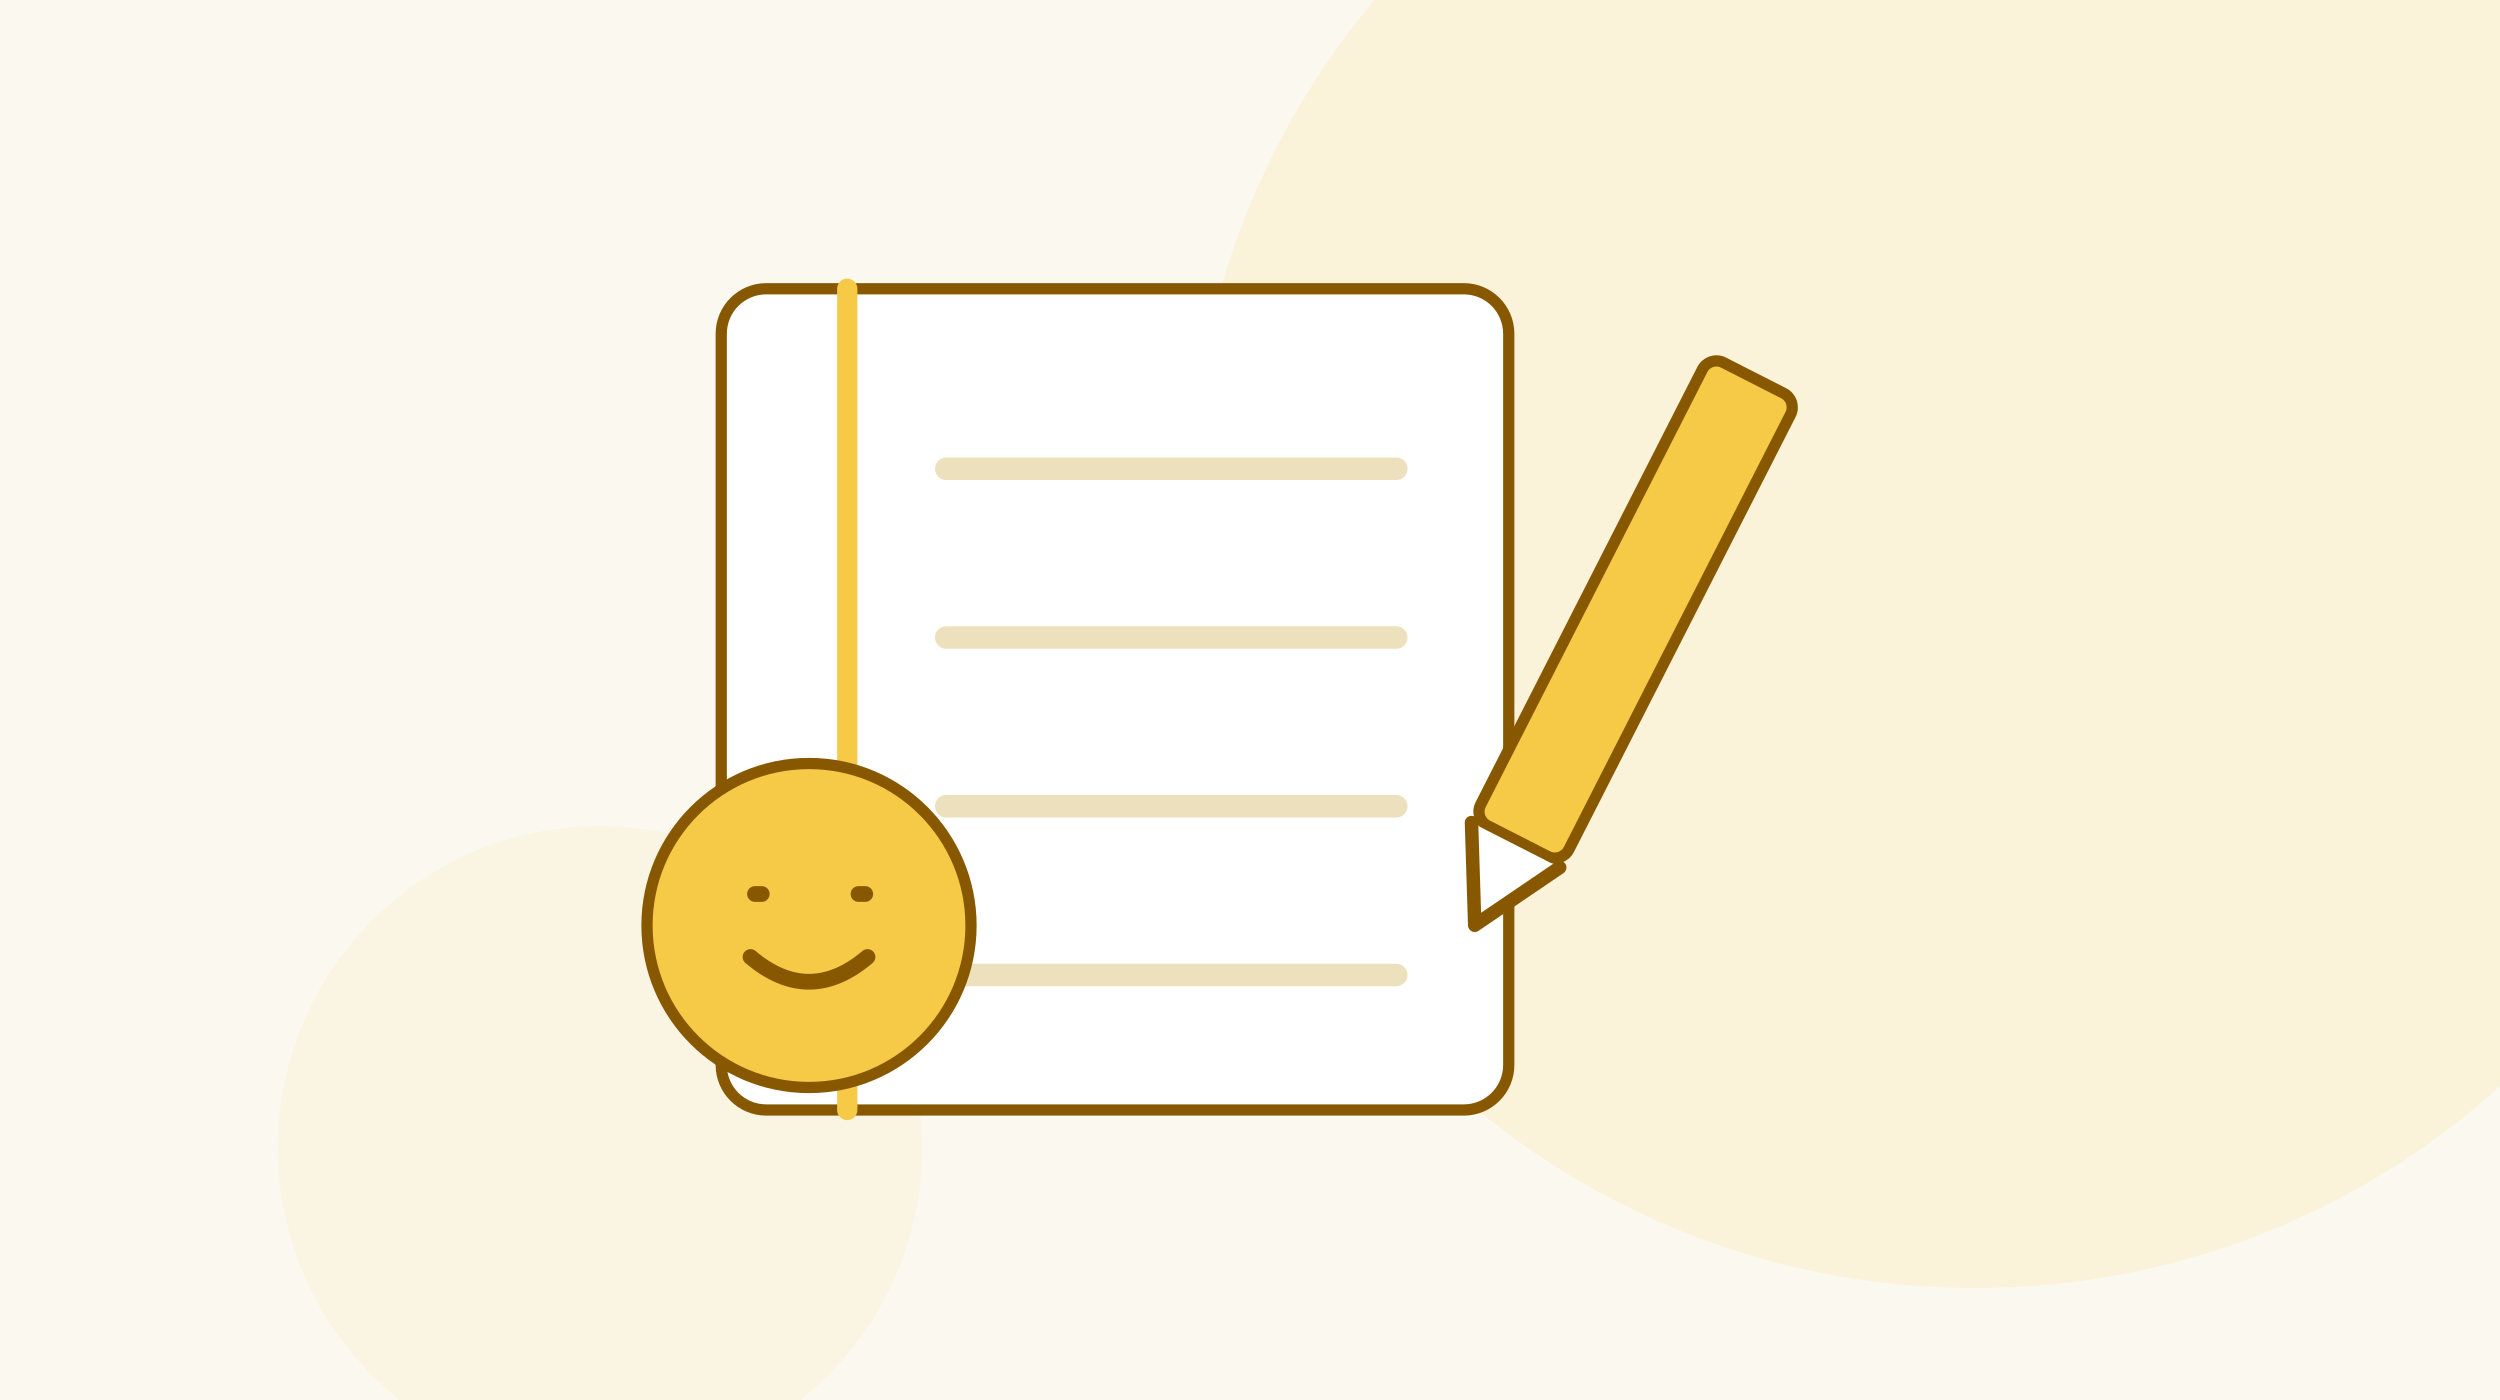
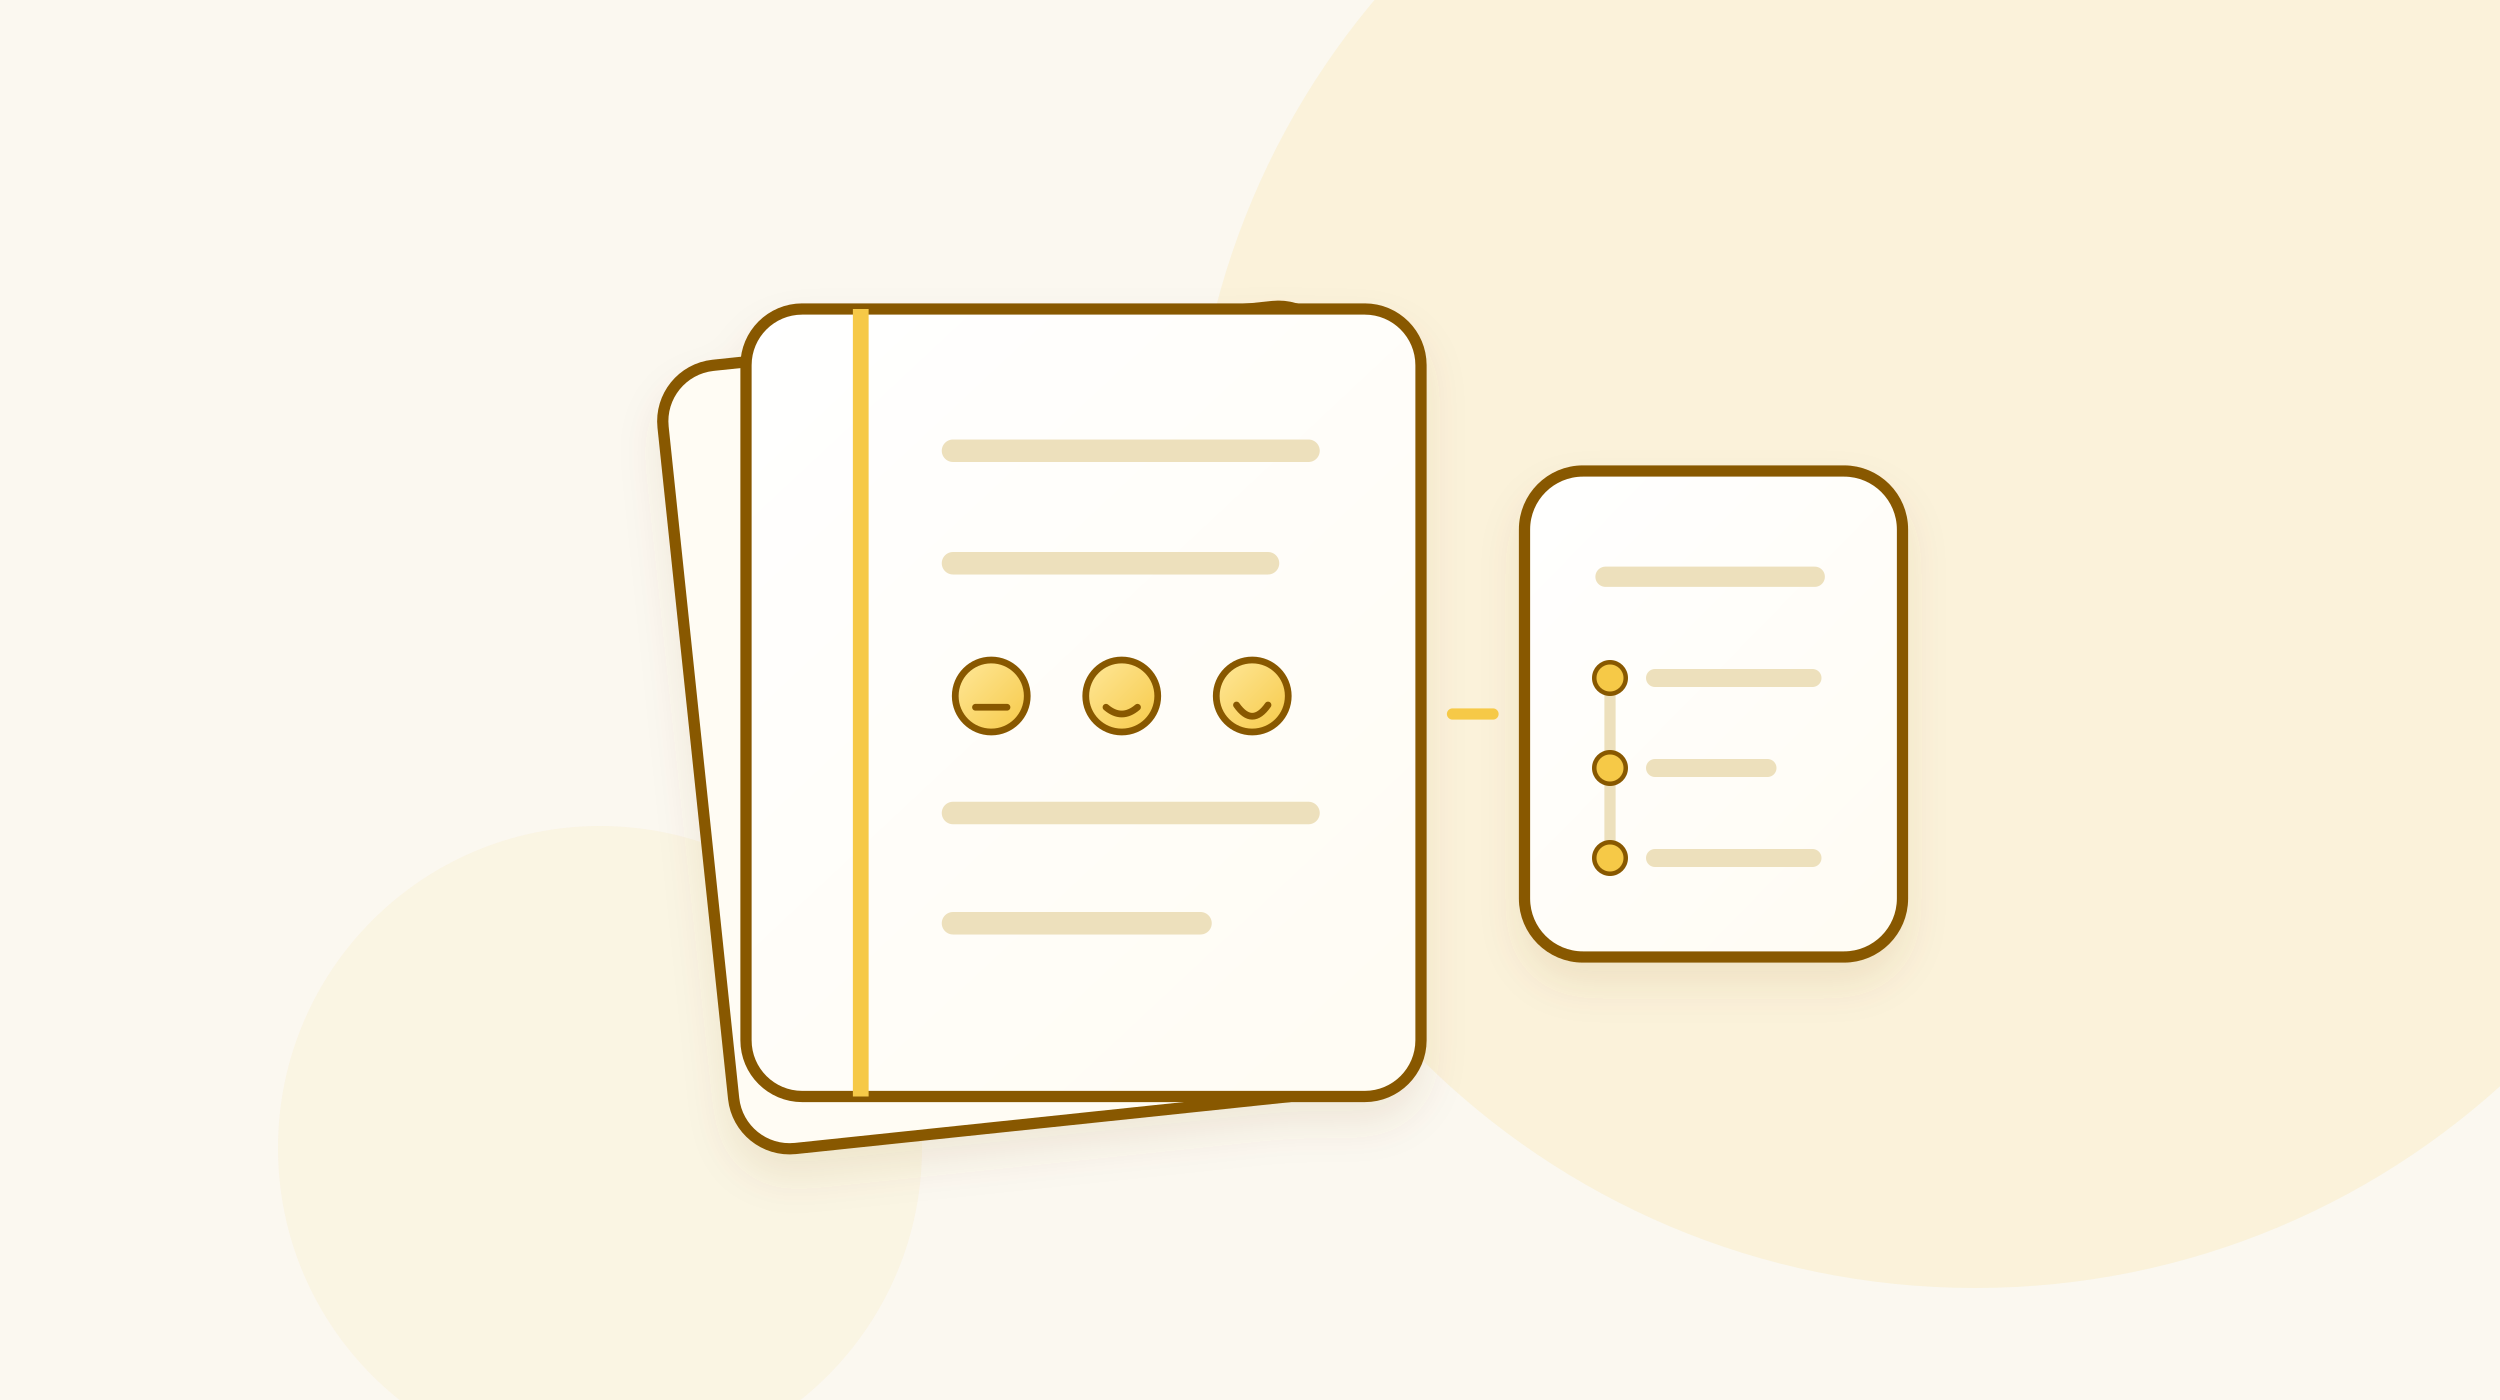
<svg xmlns="http://www.w3.org/2000/svg" viewBox="0 0 1000 560" width="1000" height="560" role="img">
+   <defs>
+     <linearGradient id="surface" x1="0" y1="0" x2=".8" y2="1">
+       <stop stop-color="#fff" />
+       <stop offset="1" stop-color="#fffcf4" />
+     </linearGradient>
+     <linearGradient id="accent" x1="0" y1="0" x2="1" y2="1">
+       <stop stop-color="#ffe89a" />
+       <stop offset="1" stop-color="#f6c947" />
+     </linearGradient>
+     <filter id="soft-shadow" x="-30%" y="-30%" width="160%" height="170%" color-interpolation-filters="sRGB">
+       <feDropShadow dx="0" dy="10" stdDeviation="9" flood-color="#885800" flood-opacity=".1" />
+     </filter>
+   </defs>
  <rect width="1000" height="560" fill="#fbf8f0" />
  <circle cx="790.0" cy="201.6" r="313.6" fill="#f6c947" opacity=".13" />
  <circle cx="240.0" cy="459.2" r="128.8" fill="#f6c947" opacity=".08" />
  <g transform="translate(500 282) scale(0.9)">
-     <rect x="-235" y="-185" width="350" height="365" rx="20" fill="white" stroke="#885800" stroke-width="5" />
-     <path d="M -179 -185 V 180" fill="none" stroke="#f6c947" stroke-width="9" stroke-linecap="round" stroke-linejoin="round" />
-     <path d="M -135 -105 H 65" fill="none" stroke="#ede0bc" stroke-width="10" stroke-linecap="round" stroke-linejoin="round" />
-     <path d="M -135 -30 H 65" fill="none" stroke="#ede0bc" stroke-width="10" stroke-linecap="round" stroke-linejoin="round" />
-     <path d="M -135 45 H 65" fill="none" stroke="#ede0bc" stroke-width="10" stroke-linecap="round" stroke-linejoin="round" />
-     <path d="M -135 120 H 65" fill="none" stroke="#ede0bc" stroke-width="10" stroke-linecap="round" stroke-linejoin="round" />
-     <g transform="translate(168,-38) rotate(27)">
-       <rect x="-21" y="-121" width="44" height="231" rx="7" fill="#f6c947" stroke="#885800" stroke-width="5" />
-       <path d="M -21 112 l 22 40 22 -40" fill="white" stroke="#885800" stroke-width="6" stroke-linecap="round" stroke-linejoin="round" />
+     <g filter="url(#soft-shadow)">
+       <rect x="-246" y="-165" width="300" height="350" rx="25" fill="#fffcf4" stroke="#885800" stroke-width="5" transform="rotate(-6 -96 10)" />
+       <rect x="-224" y="-176" width="300" height="350" rx="25" fill="url(#surface)" stroke="#885800" stroke-width="5" />
+       <rect x="122" y="-104" width="168" height="216" rx="26" fill="url(#surface)" stroke="#885800" stroke-width="5" />
    </g>
-     <circle cx="-196" cy="98" r="72" fill="#f6c947" stroke="#885800" stroke-width="5" />
-     <path d="M -220 84 h 3 M -174 84 h 3 M -222 112 q 26 22 52 0" fill="none" stroke="#885800" stroke-width="7" stroke-linecap="round" stroke-linejoin="round" />
+     <path d="M-173-176 V174" fill="none" stroke="#f6c947" stroke-width="7" />
+     <path d="M-132-113 H26 M-132-63 H8 M-132 48 H26 M-132 97 H-22" fill="none" stroke="#ede0bc" stroke-width="10" stroke-linecap="round" />
+     <g fill="url(#accent)" stroke="#885800" stroke-width="3">
+       <circle cx="-115" cy="-4" r="16" />
+       <circle cx="-57" cy="-4" r="16" />
+       <circle cx="1" cy="-4" r="16" />
+     </g>
+     <g fill="none" stroke="#885800" stroke-width="3" stroke-linecap="round">
+       <path d="M-122 1 H-108 M-64 1 Q-57 7-50 1 M-6 0 Q1 10 8 0" />
+     </g>
+     <path d="M158-57 H251" fill="none" stroke="#ede0bc" stroke-width="9" stroke-linecap="round" />
+     <path d="M160-12 V69" fill="none" stroke="#ede0bc" stroke-width="5" />
+     <g fill="#f6c947" stroke="#885800" stroke-width="2">
+       <circle cx="160" cy="-12" r="7" />
+       <circle cx="160" cy="28" r="7" />
+       <circle cx="160" cy="68" r="7" />
+     </g>
+     <path d="M180-12 H250 M180 28 H230 M180 68 H250" fill="none" stroke="#ede0bc" stroke-width="8" stroke-linecap="round" />
+     <path d="M90 4 H108" fill="none" stroke="#f6c947" stroke-width="5" stroke-linecap="round" />
  </g>
</svg>
